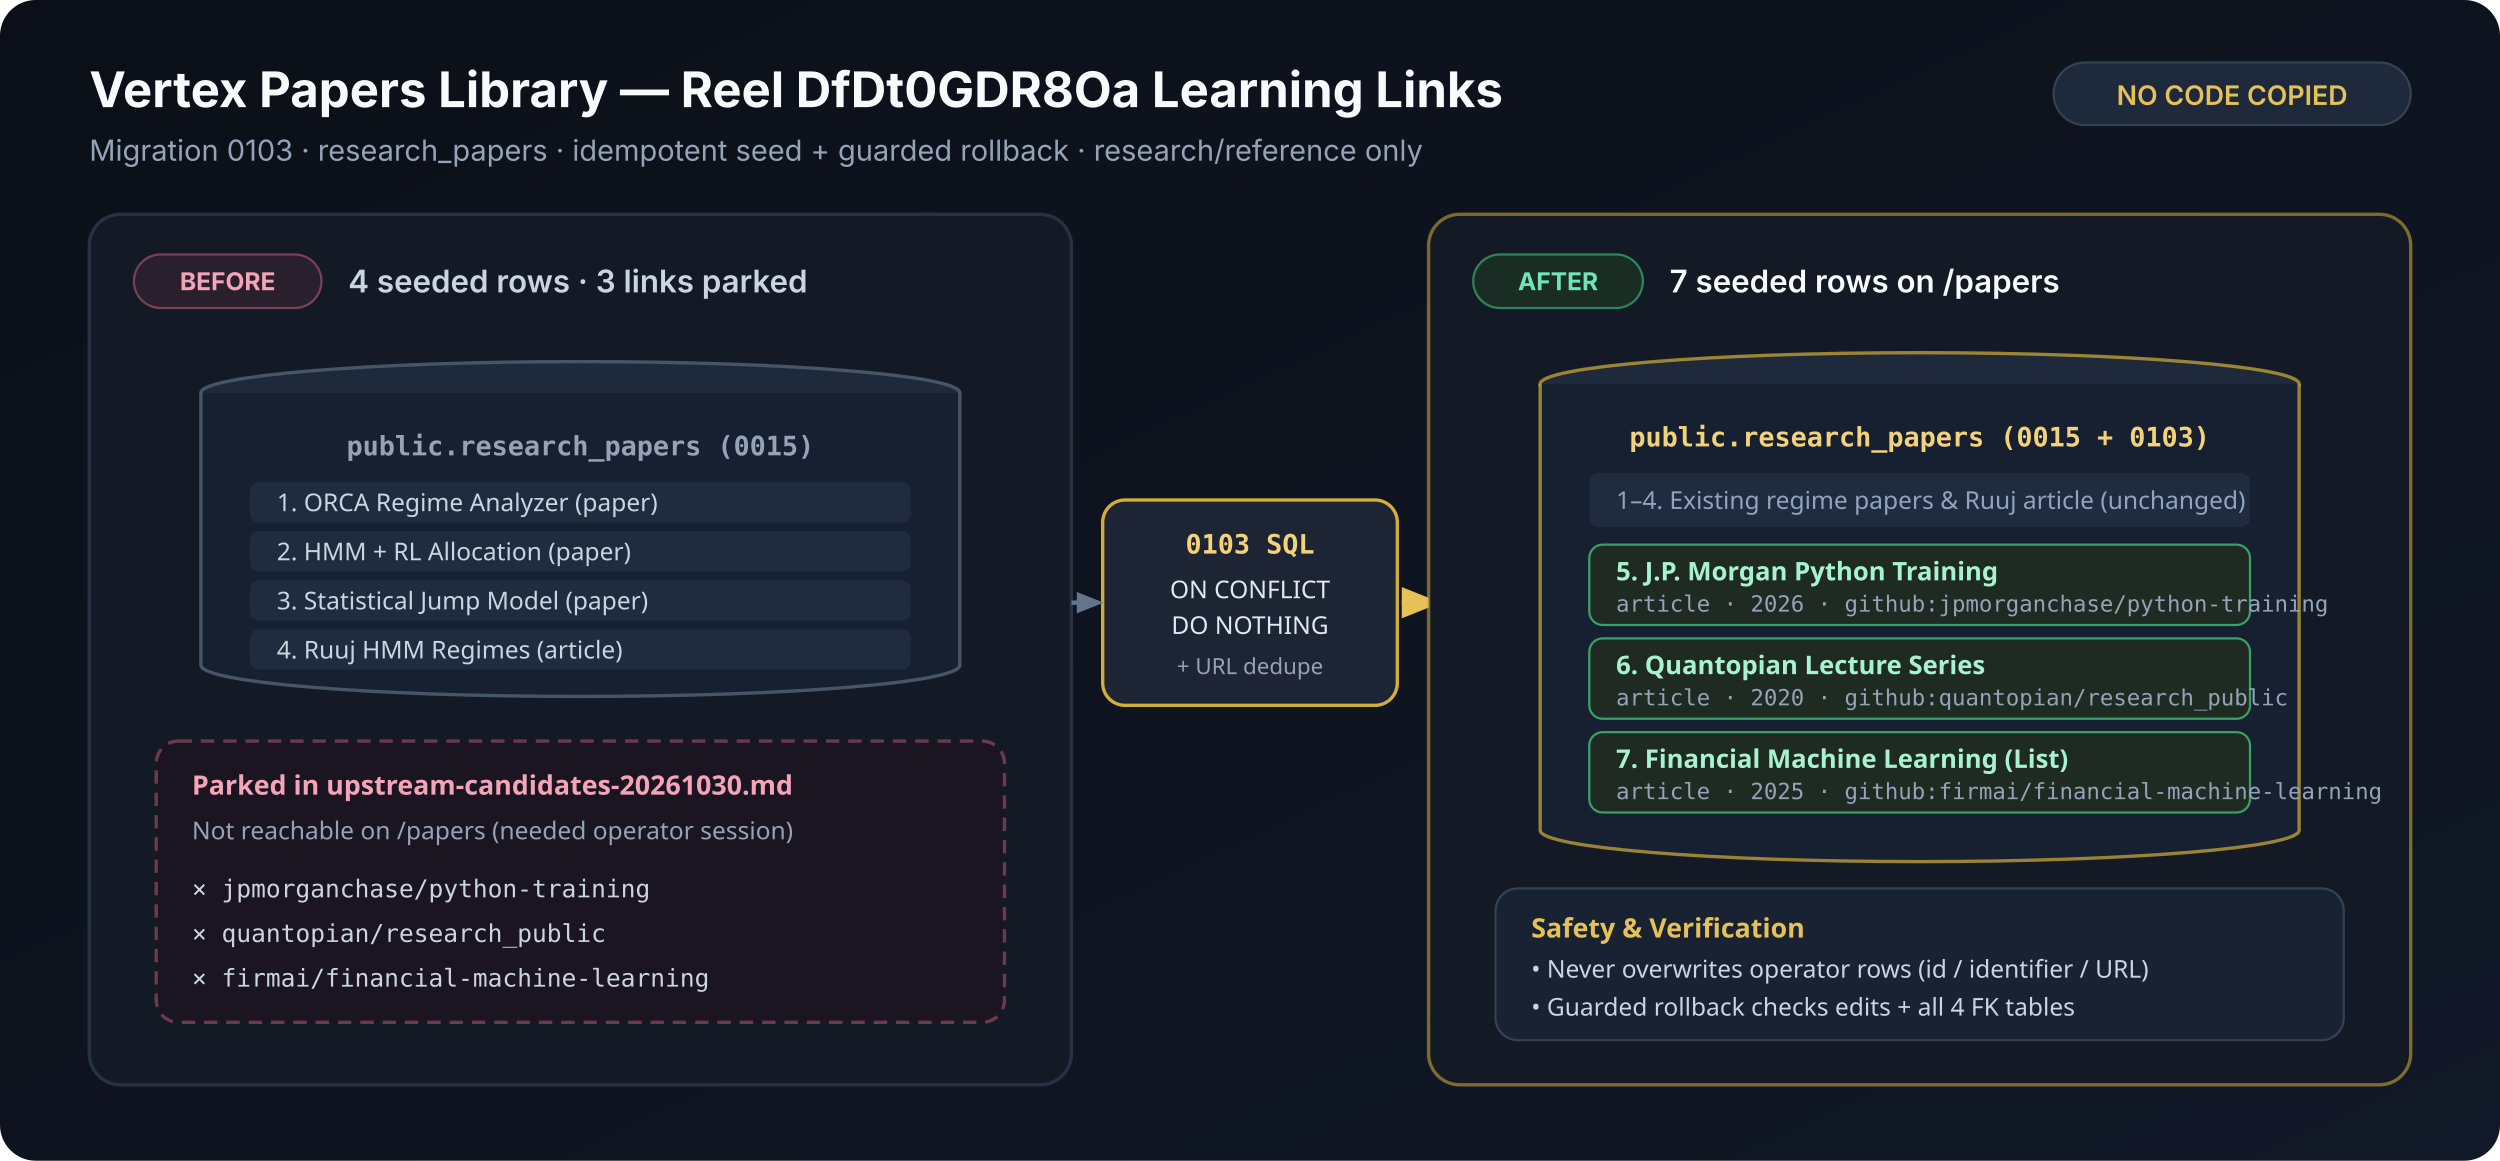
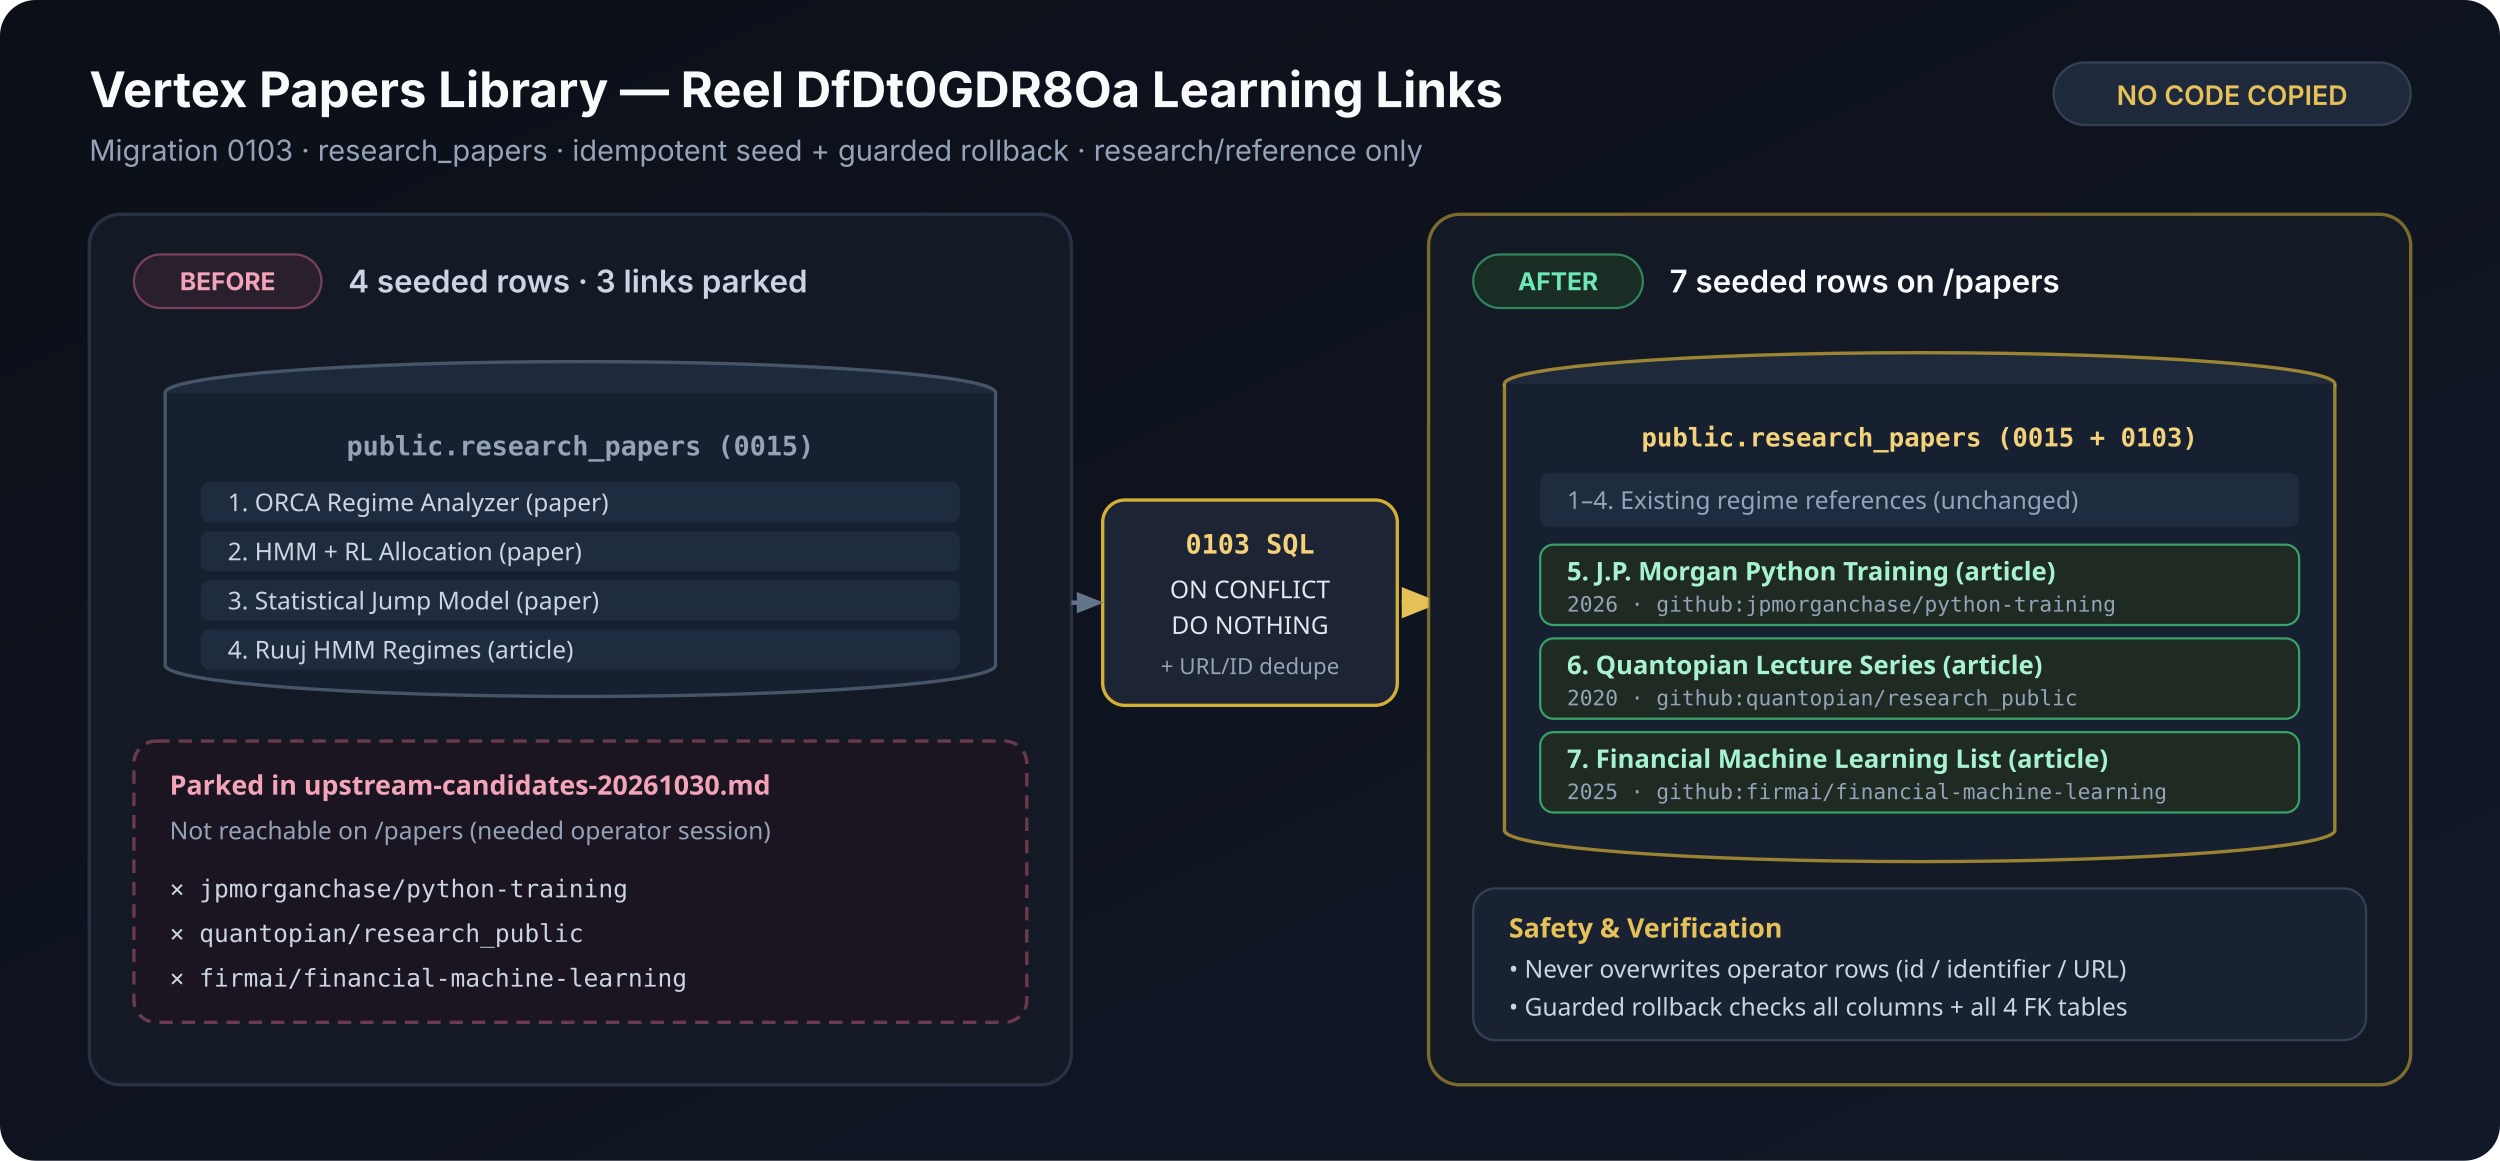
- <svg xmlns="http://www.w3.org/2000/svg" viewBox="0 0 1120 520" width="1120" height="520" role="img" aria-labelledby="title desc">
+ <svg xmlns="http://www.w3.org/2000/svg" aria-labelledby="title desc" height="520" role="img" viewBox="0 0 1120 520" width="1120">
  <defs>
-     <linearGradient id="bg" x1="0" y1="0" x2="1" y2="1">
+     <linearGradient id="bg" x1="0" x2="1" y1="0" y2="1">
      <stop offset="0%" stop-color="#0b0f17" />
      <stop offset="100%" stop-color="#111827" />
    </linearGradient>
-     <linearGradient id="goldGrad" x1="0" y1="0" x2="1" y2="0">
-       <stop offset="0%" stop-color="#d4af37" />
-       <stop offset="100%" stop-color="#f3d27a" />
-     </linearGradient>
-     <marker id="arrowGold" viewBox="0 0 10 10" refX="8" refY="5" markerWidth="7" markerHeight="7" orient="auto-start-reverse">
+     <marker id="arrowGold" markerHeight="7" markerWidth="7" orient="auto-start-reverse" refX="8" refY="5" viewBox="0 0 10 10">
      <path d="M 0 1 L 10 5 L 0 9 z" fill="#e5c158" />
    </marker>
-     <marker id="arrowMuted" viewBox="0 0 10 10" refX="8" refY="5" markerWidth="6" markerHeight="6" orient="auto-start-reverse">
+     <marker id="arrowMuted" markerHeight="6" markerWidth="6" orient="auto-start-reverse" refX="8" refY="5" viewBox="0 0 10 10">
      <path d="M 0 1 L 10 5 L 0 9 z" fill="#64748b" />
    </marker>
  </defs>
-   <rect width="1120" height="520" rx="16" fill="url(#bg)" />
-   <text x="40" y="48" fill="#f8fafc" font-family="system-ui, -apple-system, sans-serif" font-size="22" font-weight="700">
+   <rect fill="url(#bg)" height="520" rx="16" width="1120" />
+   <text fill="#f8fafc" font-family="system-ui, -apple-system, sans-serif" font-size="22" font-weight="700" x="40" y="48">
    Vertex Papers Library — Reel DfDt0GDR8Oa Learning Links
  </text>
-   <text x="40" y="72" fill="#94a3b8" font-family="system-ui, -apple-system, sans-serif" font-size="13">
+   <text fill="#94a3b8" font-family="system-ui, -apple-system, sans-serif" font-size="13" x="40" y="72">
    Migration 0103 · research_papers · idempotent seed + guarded rollback ·
    research/reference only
  </text>
-   <rect x="920" y="28" width="160" height="28" rx="14" fill="#1e293b" stroke="#334155" />
-   <text x="1000" y="47" text-anchor="middle" fill="#e5c158" font-family="system-ui, -apple-system, sans-serif" font-size="12" font-weight="600">
+   <rect fill="#1e293b" height="28" rx="14" stroke="#334155" width="160" x="920" y="28" />
+   <text fill="#e5c158" font-family="system-ui, -apple-system, sans-serif" font-size="12" font-weight="600" text-anchor="middle" x="1000" y="47">
    NO CODE COPIED
  </text>
-   <rect x="40" y="96" width="440" height="390" rx="14" fill="#131a26" stroke="#263244" stroke-width="1.5" />
-   <rect x="60" y="114" width="84" height="24" rx="12" fill="#2a1f2d" stroke="#7c3f58" />
-   <text x="102" y="130" text-anchor="middle" fill="#f4a4b8" font-family="system-ui, -apple-system, sans-serif" font-size="11" font-weight="700">
+   <rect fill="#131a26" height="390" rx="14" stroke="#263244" stroke-width="1.5" width="440" x="40" y="96" />
+   <rect fill="#2a1f2d" height="24" rx="12" stroke="#7c3f58" width="84" x="60" y="114" />
+   <text fill="#f4a4b8" font-family="system-ui, -apple-system, sans-serif" font-size="11" font-weight="700" text-anchor="middle" x="102" y="130">
    BEFORE
  </text>
-   <text x="156" y="131" fill="#cbd5e1" font-family="system-ui, -apple-system, sans-serif" font-size="14" font-weight="600">
+   <text fill="#cbd5e1" font-family="system-ui, -apple-system, sans-serif" font-size="14" font-weight="600" x="156" y="131">
    4 seeded rows · 3 links parked
  </text>
-   <g transform="translate(70,162)">
-     <ellipse cx="190" cy="14" rx="170" ry="14" fill="#1e293b" stroke="#475569" stroke-width="1.5" />
-     <path d="M20,14 L20,136 A170,14 0 0,0 360,136 L360,14" fill="#172030" stroke="#475569" stroke-width="1.5" />
-     <text x="190" y="42" text-anchor="middle" fill="#94a3b8" font-family="ui-monospace, monospace" font-size="12" font-weight="600">
+   <g transform="translate(60,162)">
+     <ellipse cx="200" cy="14" fill="#1e293b" rx="186" ry="14" stroke="#475569" stroke-width="1.5" />
+     <path d="M14,14 L14,136 A186,14 0 0,0 386,136 L386,14" fill="#172030" stroke="#475569" stroke-width="1.5" />
+     <text fill="#94a3b8" font-family="ui-monospace, monospace" font-size="12" font-weight="600" text-anchor="middle" x="200" y="42">
      public.research_papers (0015)
    </text>
-     <rect x="42" y="54" width="296" height="18" rx="4" fill="#1f2c3f" />
-     <text x="54" y="67" fill="#cbd5e1" font-family="system-ui, sans-serif" font-size="11">
+     <rect fill="#1f2c3f" height="18" rx="4" width="340" x="30" y="54" />
+     <text fill="#cbd5e1" font-family="system-ui, sans-serif" font-size="11" x="42" y="67">
      1. ORCA Regime Analyzer (paper)
    </text>
-     <rect x="42" y="76" width="296" height="18" rx="4" fill="#1f2c3f" />
-     <text x="54" y="89" fill="#cbd5e1" font-family="system-ui, sans-serif" font-size="11">
+     <rect fill="#1f2c3f" height="18" rx="4" width="340" x="30" y="76" />
+     <text fill="#cbd5e1" font-family="system-ui, sans-serif" font-size="11" x="42" y="89">
      2. HMM + RL Allocation (paper)
    </text>
-     <rect x="42" y="98" width="296" height="18" rx="4" fill="#1f2c3f" />
-     <text x="54" y="111" fill="#cbd5e1" font-family="system-ui, sans-serif" font-size="11">
+     <rect fill="#1f2c3f" height="18" rx="4" width="340" x="30" y="98" />
+     <text fill="#cbd5e1" font-family="system-ui, sans-serif" font-size="11" x="42" y="111">
      3. Statistical Jump Model (paper)
    </text>
-     <rect x="42" y="120" width="296" height="18" rx="4" fill="#1f2c3f" />
-     <text x="54" y="133" fill="#cbd5e1" font-family="system-ui, sans-serif" font-size="11">
+     <rect fill="#1f2c3f" height="18" rx="4" width="340" x="30" y="120" />
+     <text fill="#cbd5e1" font-family="system-ui, sans-serif" font-size="11" x="42" y="133">
      4. Ruuj HMM Regimes (article)
    </text>
  </g>
-   <g transform="translate(70,332)">
-     <rect x="0" y="0" width="380" height="126" rx="10" fill="#1a1520" stroke="#6b3a4d" stroke-dasharray="6 4" stroke-width="1.5" />
-     <text x="16" y="24" fill="#f4a4b8" font-family="system-ui, sans-serif" font-size="12" font-weight="700">
+   <g transform="translate(60,332)">
+     <rect fill="#1a1520" height="126" rx="10" stroke="#6b3a4d" stroke-dasharray="6 4" stroke-width="1.5" width="400" x="0" y="0" />
+     <text fill="#f4a4b8" font-family="system-ui, sans-serif" font-size="12" font-weight="700" x="16" y="24">
      Parked in upstream-candidates-20261030.md
    </text>
-     <text x="16" y="44" fill="#94a3b8" font-family="system-ui, sans-serif" font-size="11">
+     <text fill="#94a3b8" font-family="system-ui, sans-serif" font-size="11" x="16" y="44">
      Not reachable on /papers (needed operator session)
    </text>
-     <text x="16" y="70" fill="#cbd5e1" font-family="ui-monospace, monospace" font-size="11">
+     <text fill="#cbd5e1" font-family="ui-monospace, monospace" font-size="11" x="16" y="70">
      × jpmorganchase/python-training
    </text>
-     <text x="16" y="90" fill="#cbd5e1" font-family="ui-monospace, monospace" font-size="11">
+     <text fill="#cbd5e1" font-family="ui-monospace, monospace" font-size="11" x="16" y="90">
      × quantopian/research_public
    </text>
-     <text x="16" y="110" fill="#cbd5e1" font-family="ui-monospace, monospace" font-size="11">
+     <text fill="#cbd5e1" font-family="ui-monospace, monospace" font-size="11" x="16" y="110">
      × firmai/financial-machine-learning
    </text>
  </g>
  <g transform="translate(490,224)">
-     <rect x="4" y="0" width="132" height="92" rx="10" fill="#1d2433" stroke="#d4af37" stroke-width="1.5" />
-     <text x="70" y="24" text-anchor="middle" fill="#f3d27a" font-family="ui-monospace, monospace" font-size="12" font-weight="700">
+     <rect fill="#1d2433" height="92" rx="10" stroke="#d4af37" stroke-width="1.5" width="132" x="4" y="0" />
+     <text fill="#f3d27a" font-family="ui-monospace, monospace" font-size="12" font-weight="700" text-anchor="middle" x="70" y="24">
      0103 SQL
    </text>
-     <text x="70" y="44" text-anchor="middle" fill="#e2e8f0" font-family="system-ui, sans-serif" font-size="11">
+     <text fill="#e2e8f0" font-family="system-ui, sans-serif" font-size="11" text-anchor="middle" x="70" y="44">
      ON CONFLICT
    </text>
-     <text x="70" y="60" text-anchor="middle" fill="#e2e8f0" font-family="system-ui, sans-serif" font-size="11">
+     <text fill="#e2e8f0" font-family="system-ui, sans-serif" font-size="11" text-anchor="middle" x="70" y="60">
      DO NOTHING
    </text>
-     <text x="70" y="78" text-anchor="middle" fill="#94a3b8" font-family="system-ui, sans-serif" font-size="10">
-       + URL dedupe
+     <text fill="#94a3b8" font-family="system-ui, sans-serif" font-size="10" text-anchor="middle" x="70" y="78">
+       + URL/ID dedupe
    </text>
-     <line x1="-10" y1="46" x2="2" y2="46" stroke="#64748b" stroke-width="2" marker-end="url(#arrowMuted)" />
-     <line x1="138" y1="46" x2="152" y2="46" stroke="#e5c158" stroke-width="2.5" marker-end="url(#arrowGold)" />
+     <line marker-end="url(#arrowMuted)" stroke="#64748b" stroke-width="2" x1="-10" x2="2" y1="46" y2="46" />
+     <line marker-end="url(#arrowGold)" stroke="#e5c158" stroke-width="2.5" x1="138" x2="152" y1="46" y2="46" />
  </g>
-   <rect x="640" y="96" width="440" height="390" rx="14" fill="#131a26" stroke="#d4af37" stroke-opacity="0.55" stroke-width="1.5" />
-   <rect x="660" y="114" width="76" height="24" rx="12" fill="#192d24" stroke="#2f855a" />
-   <text x="698" y="130" text-anchor="middle" fill="#6ee7b7" font-family="system-ui, -apple-system, sans-serif" font-size="11" font-weight="700">
+   <rect fill="#131a26" height="390" rx="14" stroke="#d4af37" stroke-opacity="0.55" stroke-width="1.5" width="440" x="640" y="96" />
+   <rect fill="#192d24" height="24" rx="12" stroke="#2f855a" width="76" x="660" y="114" />
+   <text fill="#6ee7b7" font-family="system-ui, -apple-system, sans-serif" font-size="11" font-weight="700" text-anchor="middle" x="698" y="130">
    AFTER
  </text>
-   <text x="748" y="131" fill="#f8fafc" font-family="system-ui, -apple-system, sans-serif" font-size="14" font-weight="600">
+   <text fill="#f8fafc" font-family="system-ui, -apple-system, sans-serif" font-size="14" font-weight="600" x="748" y="131">
    7 seeded rows on /papers
  </text>
-   <g transform="translate(670,158)">
-     <ellipse cx="190" cy="14" rx="170" ry="14" fill="#1e293b" stroke="#d4af37" stroke-opacity="0.7" stroke-width="1.5" />
-     <path d="M20,14 L20,214 A170,14 0 0,0 360,214 L360,14" fill="#172030" stroke="#d4af37" stroke-opacity="0.7" stroke-width="1.5" />
-     <text x="190" y="42" text-anchor="middle" fill="#f3d27a" font-family="ui-monospace, monospace" font-size="12" font-weight="600">
+   <g transform="translate(660,158)">
+     <ellipse cx="200" cy="14" fill="#1e293b" rx="186" ry="14" stroke="#d4af37" stroke-opacity="0.7" stroke-width="1.5" />
+     <path d="M14,14 L14,214 A186,14 0 0,0 386,214 L386,14" fill="#172030" stroke="#d4af37" stroke-opacity="0.7" stroke-width="1.5" />
+     <text fill="#f3d27a" font-family="ui-monospace, monospace" font-size="11.5" font-weight="600" text-anchor="middle" x="200" y="42">
      public.research_papers (0015 + 0103)
    </text>
-     <rect x="42" y="54" width="296" height="24" rx="4" fill="#1f2c3f" />
-     <text x="54" y="70" fill="#94a3b8" font-family="system-ui, sans-serif" font-size="11">
-       1–4. Existing regime papers &amp; Ruuj article (unchanged)
+     <rect fill="#1f2c3f" height="24" rx="4" width="340" x="30" y="54" />
+     <text fill="#94a3b8" font-family="system-ui, sans-serif" font-size="11" x="42" y="70">
+       1–4. Existing regime references (unchanged)
    </text>
-     <rect x="42" y="86" width="296" height="36" rx="6" fill="#1f2a22" stroke="#38a169" />
-     <text x="54" y="102" fill="#a7f3d0" font-family="system-ui, sans-serif" font-size="11.5" font-weight="700">
-       5. J.P. Morgan Python Training
+     <rect fill="#1f2a22" height="36" rx="6" stroke="#38a169" width="340" x="30" y="86" />
+     <text fill="#a7f3d0" font-family="system-ui, sans-serif" font-size="11.5" font-weight="700" x="42" y="102">
+       5. J.P. Morgan Python Training (article)
    </text>
-     <text x="54" y="116" fill="#94a3b8" font-family="ui-monospace, monospace" font-size="10">
-       article · 2026 · github:jpmorganchase/python-training
+     <text fill="#94a3b8" font-family="ui-monospace, monospace" font-size="9.5" x="42" y="116">
+       2026 · github:jpmorganchase/python-training
    </text>
-     <rect x="42" y="128" width="296" height="36" rx="6" fill="#1f2a22" stroke="#38a169" />
-     <text x="54" y="144" fill="#a7f3d0" font-family="system-ui, sans-serif" font-size="11.5" font-weight="700">
-       6. Quantopian Lecture Series
+     <rect fill="#1f2a22" height="36" rx="6" stroke="#38a169" width="340" x="30" y="128" />
+     <text fill="#a7f3d0" font-family="system-ui, sans-serif" font-size="11.5" font-weight="700" x="42" y="144">
+       6. Quantopian Lecture Series (article)
    </text>
-     <text x="54" y="158" fill="#94a3b8" font-family="ui-monospace, monospace" font-size="10">
-       article · 2020 · github:quantopian/research_public
+     <text fill="#94a3b8" font-family="ui-monospace, monospace" font-size="9.5" x="42" y="158">
+       2020 · github:quantopian/research_public
    </text>
-     <rect x="42" y="170" width="296" height="36" rx="6" fill="#1f2a22" stroke="#38a169" />
-     <text x="54" y="186" fill="#a7f3d0" font-family="system-ui, sans-serif" font-size="11.5" font-weight="700">
-       7. Financial Machine Learning (List)
+     <rect fill="#1f2a22" height="36" rx="6" stroke="#38a169" width="340" x="30" y="170" />
+     <text fill="#a7f3d0" font-family="system-ui, sans-serif" font-size="11.5" font-weight="700" x="42" y="186">
+       7. Financial Machine Learning List (article)
    </text>
-     <text x="54" y="200" fill="#94a3b8" font-family="ui-monospace, monospace" font-size="10">
-       article · 2025 · github:firmai/financial-machine-learning
+     <text fill="#94a3b8" font-family="ui-monospace, monospace" font-size="9.5" x="42" y="200">
+       2025 · github:firmai/financial-machine-learning
    </text>
  </g>
-   <g transform="translate(670,398)">
-     <rect x="0" y="0" width="380" height="68" rx="10" fill="#182232" stroke="#334155" />
-     <text x="16" y="22" fill="#e5c158" font-family="system-ui, sans-serif" font-size="12" font-weight="700">
+   <g transform="translate(660,398)">
+     <rect fill="#182232" height="68" rx="10" stroke="#334155" width="400" x="0" y="0" />
+     <text fill="#e5c158" font-family="system-ui, sans-serif" font-size="12" font-weight="700" x="16" y="22">
      Safety &amp; Verification
    </text>
-     <text x="16" y="40" fill="#cbd5e1" font-family="system-ui, sans-serif" font-size="11">
+     <text fill="#cbd5e1" font-family="system-ui, sans-serif" font-size="11" x="16" y="40">
      • Never overwrites operator rows (id / identifier / URL)
    </text>
-     <text x="16" y="57" fill="#cbd5e1" font-family="system-ui, sans-serif" font-size="11">
-       • Guarded rollback checks edits + all 4 FK tables
+     <text fill="#cbd5e1" font-family="system-ui, sans-serif" font-size="11" x="16" y="57">
+       • Guarded rollback checks all columns + all 4 FK tables
    </text>
  </g>
</svg>
